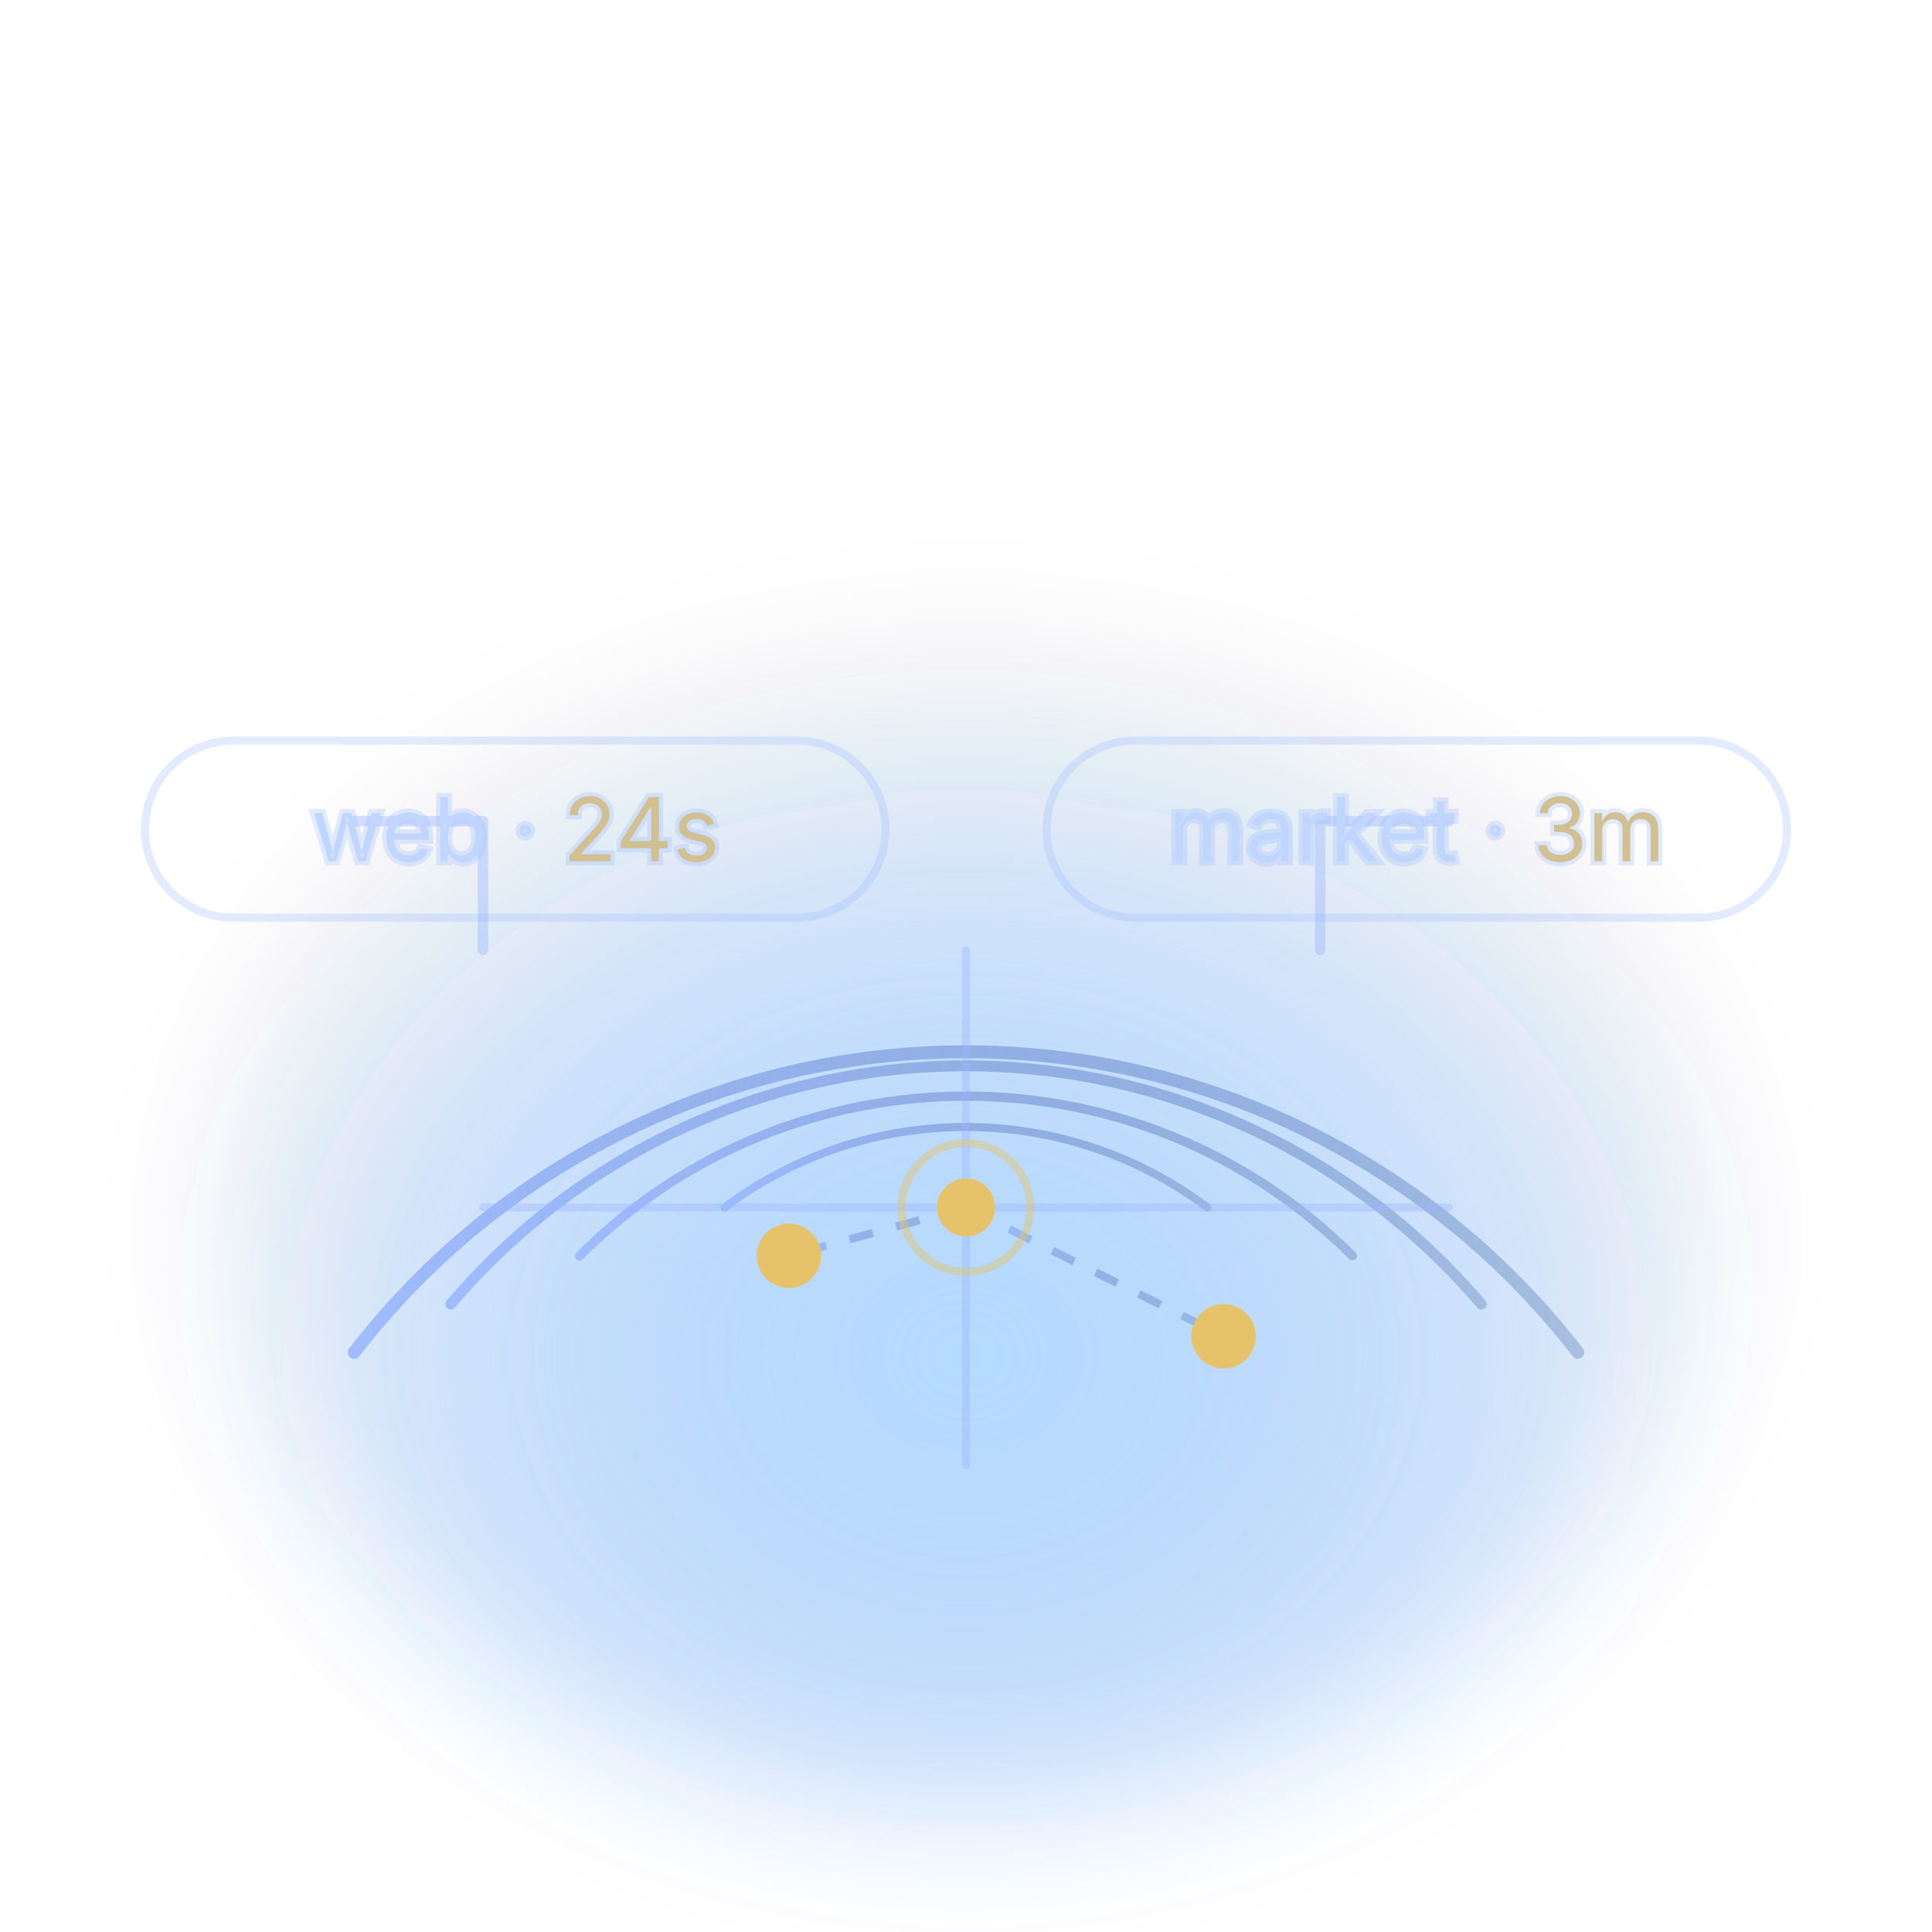
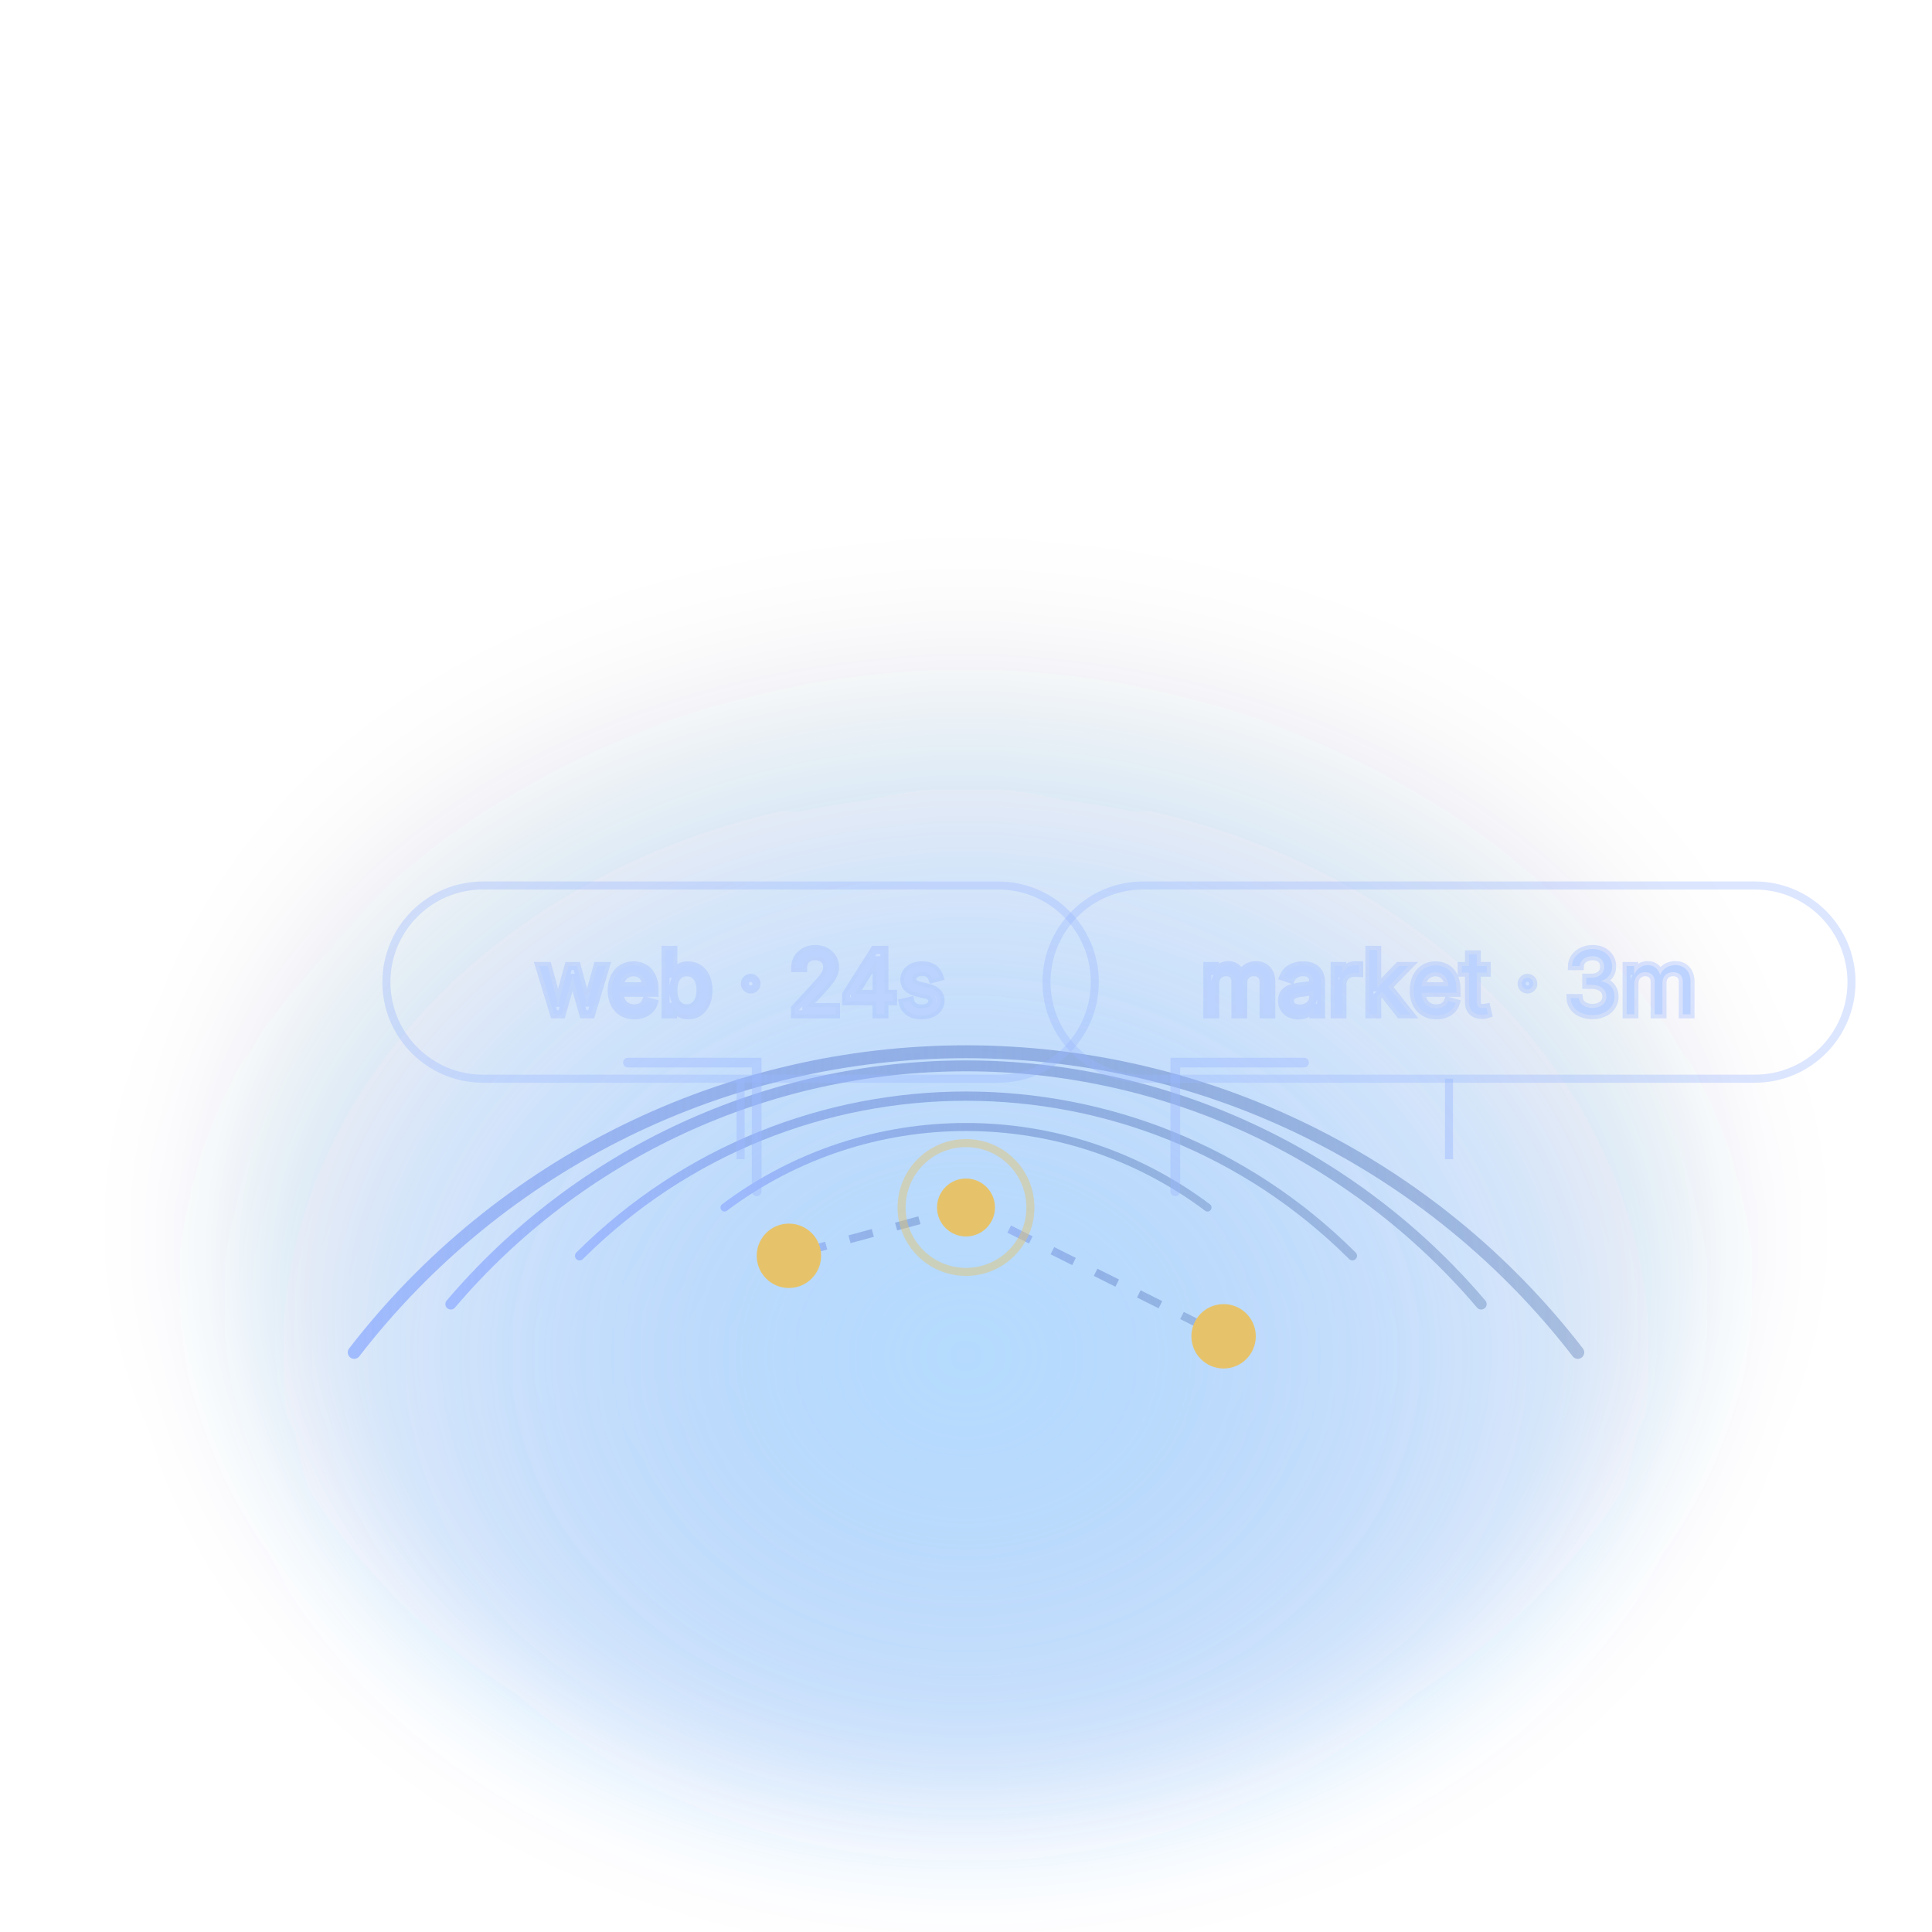
<svg xmlns="http://www.w3.org/2000/svg" width="240" height="240" viewBox="0 0 240 240">
  <defs>
    <radialGradient id="cg" cx="50%" cy="62%" r="60%">
      <stop offset="0" stop-color="#7EC3FF" stop-opacity=".58" />
      <stop offset=".65" stop-color="#2A7FF0" stop-opacity=".20" />
      <stop offset="1" stop-color="#0b1119" stop-opacity="0" />
    </radialGradient>
    <linearGradient id="rail" x1="0" y1="0" x2="1" y2="0">
-       <stop offset="0" stop-color="#9BB7FF" stop-opacity=".9" />
+       <stop offset="0" stop-color="#9BB7FF" stop-opacity=".90" />
      <stop offset="1" stop-color="#4C6FAE" stop-opacity=".34" />
    </linearGradient>
    <filter id="soft">
      <feGaussianBlur stdDeviation="8" />
    </filter>
  </defs>
  <ellipse cx="120" cy="150" rx="92" ry="76" fill="url(#cg)" filter="url(#soft)" />
  <g fill="none" stroke="url(#rail)" stroke-linecap="round">
    <path d="M44,168 A96,96 0 0 1 196,168" stroke-width="1.6" />
    <path d="M56,162 A84,84 0 0 1 184,162" stroke-width="1.35" />
    <path d="M72,156 A68,68 0 0 1 168,156" stroke-width="1.15" />
-     <path d="M90,150 A50,50 0 0 1 150,150" stroke-width="1" />
+     <path d="M90,150 A50,50 0 0 1 150,150" stroke-width="1.00" />
  </g>
-   <g stroke="rgba(155,183,255,.38)" stroke-linecap="round">
-     <line x1="60" y1="150" x2="180" y2="150" stroke-width="1" />
-     <line x1="120" y1="118" x2="120" y2="182" stroke-width="1" />
+   <g fill="none" stroke="rgba(155,183,255,.42)" stroke-width="1.2" stroke-linecap="round">
+     <path d="M78,132 h16 v16" />
+     <path d="M162,132 h-16 v16" />
  </g>
  <g stroke="url(#rail)" stroke-dasharray="3 3" opacity=".9">
    <path d="M120,150 L98,156" />
    <path d="M120,150 L152,166" />
  </g>
  <g fill="#E6C36B">
    <circle cx="98" cy="156" r="4" />
    <circle cx="120" cy="150" r="3.6" />
    <circle cx="152" cy="166" r="4" />
  </g>
  <circle cx="120" cy="150" r="8" fill="none" stroke="#E6C36B" stroke-opacity=".45" />
-   <g fill="none" stroke="rgba(155,183,255,.42)" stroke-width="1.3" stroke-linecap="round" stroke-linejoin="round">
-     <path d="M44,102 h16 v16" />
-     <path d="M180,102 h16 v16" transform="scale(-1,1) translate(-360,0)" />
-   </g>
-   <g font-family="'Plus Jakarta Sans', Inter, system-ui" font-size="11" fill="#CFE2FF" stroke="rgba(155,183,255,.28)">
-     <g transform="translate(18,92)">
-       <rect x="0" y="0" width="92" height="22" rx="11" fill="none" />
-       <text x="46" y="15" text-anchor="middle">web · <tspan fill="#E6C36B">24s</tspan>
-       </text>
+   <g font-family="Inter, system-ui" font-size="11" fill="#CFE2FF" stroke="rgba(155,183,255,.34)">
+     <g transform="translate(48,110)">
+       <rect x="0" y="0" width="88" height="24" rx="12" fill="none" />
+       <text x="44" y="16" text-anchor="middle">web · 24s</text>
+       <line x1="44" y1="24" x2="44" y2="34" stroke="rgba(155,183,255,.42)" />
    </g>
-     <g transform="translate(130,92)">
-       <rect x="0" y="0" width="92" height="22" rx="11" fill="none" />
-       <text x="46" y="15" text-anchor="middle">market · <tspan fill="#E6C36B">3m</tspan>
-       </text>
+     <g transform="translate(130,110)">
+       <rect x="0" y="0" width="100" height="24" rx="12" fill="none" />
+       <text x="50" y="16" text-anchor="middle">market · 3m</text>
+       <line x1="50" y1="24" x2="50" y2="34" stroke="rgba(155,183,255,.42)" />
    </g>
  </g>
</svg>
